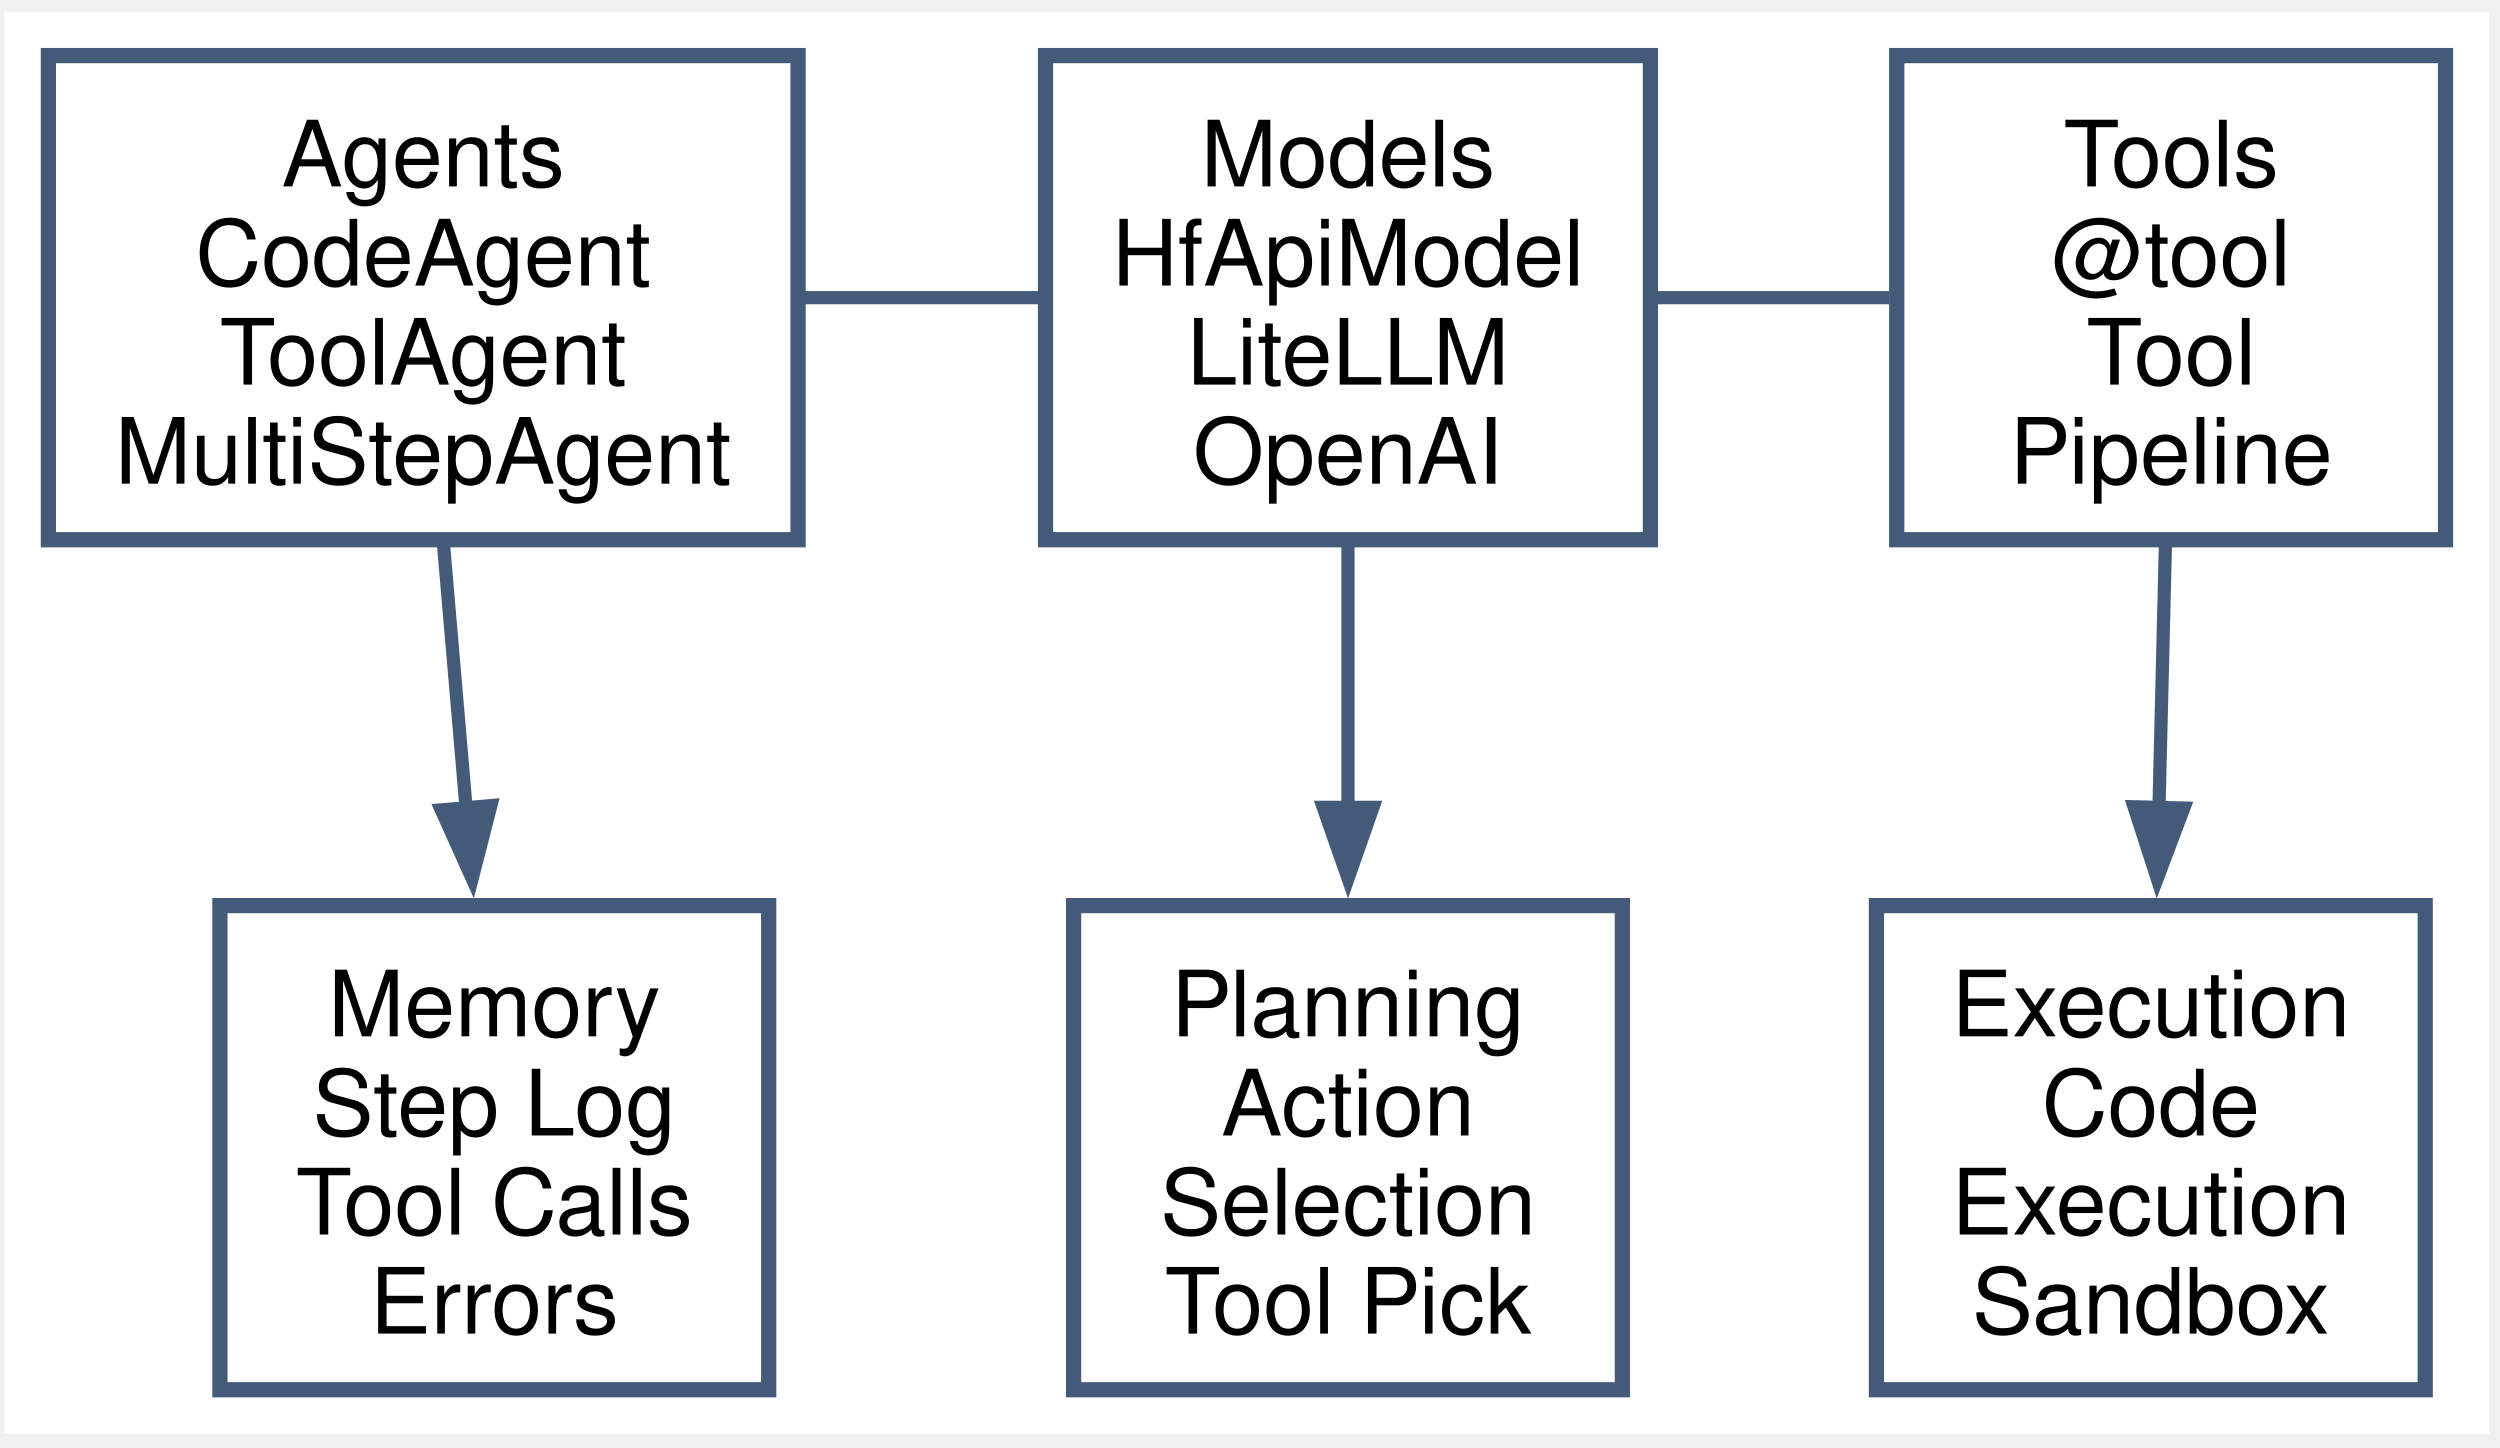
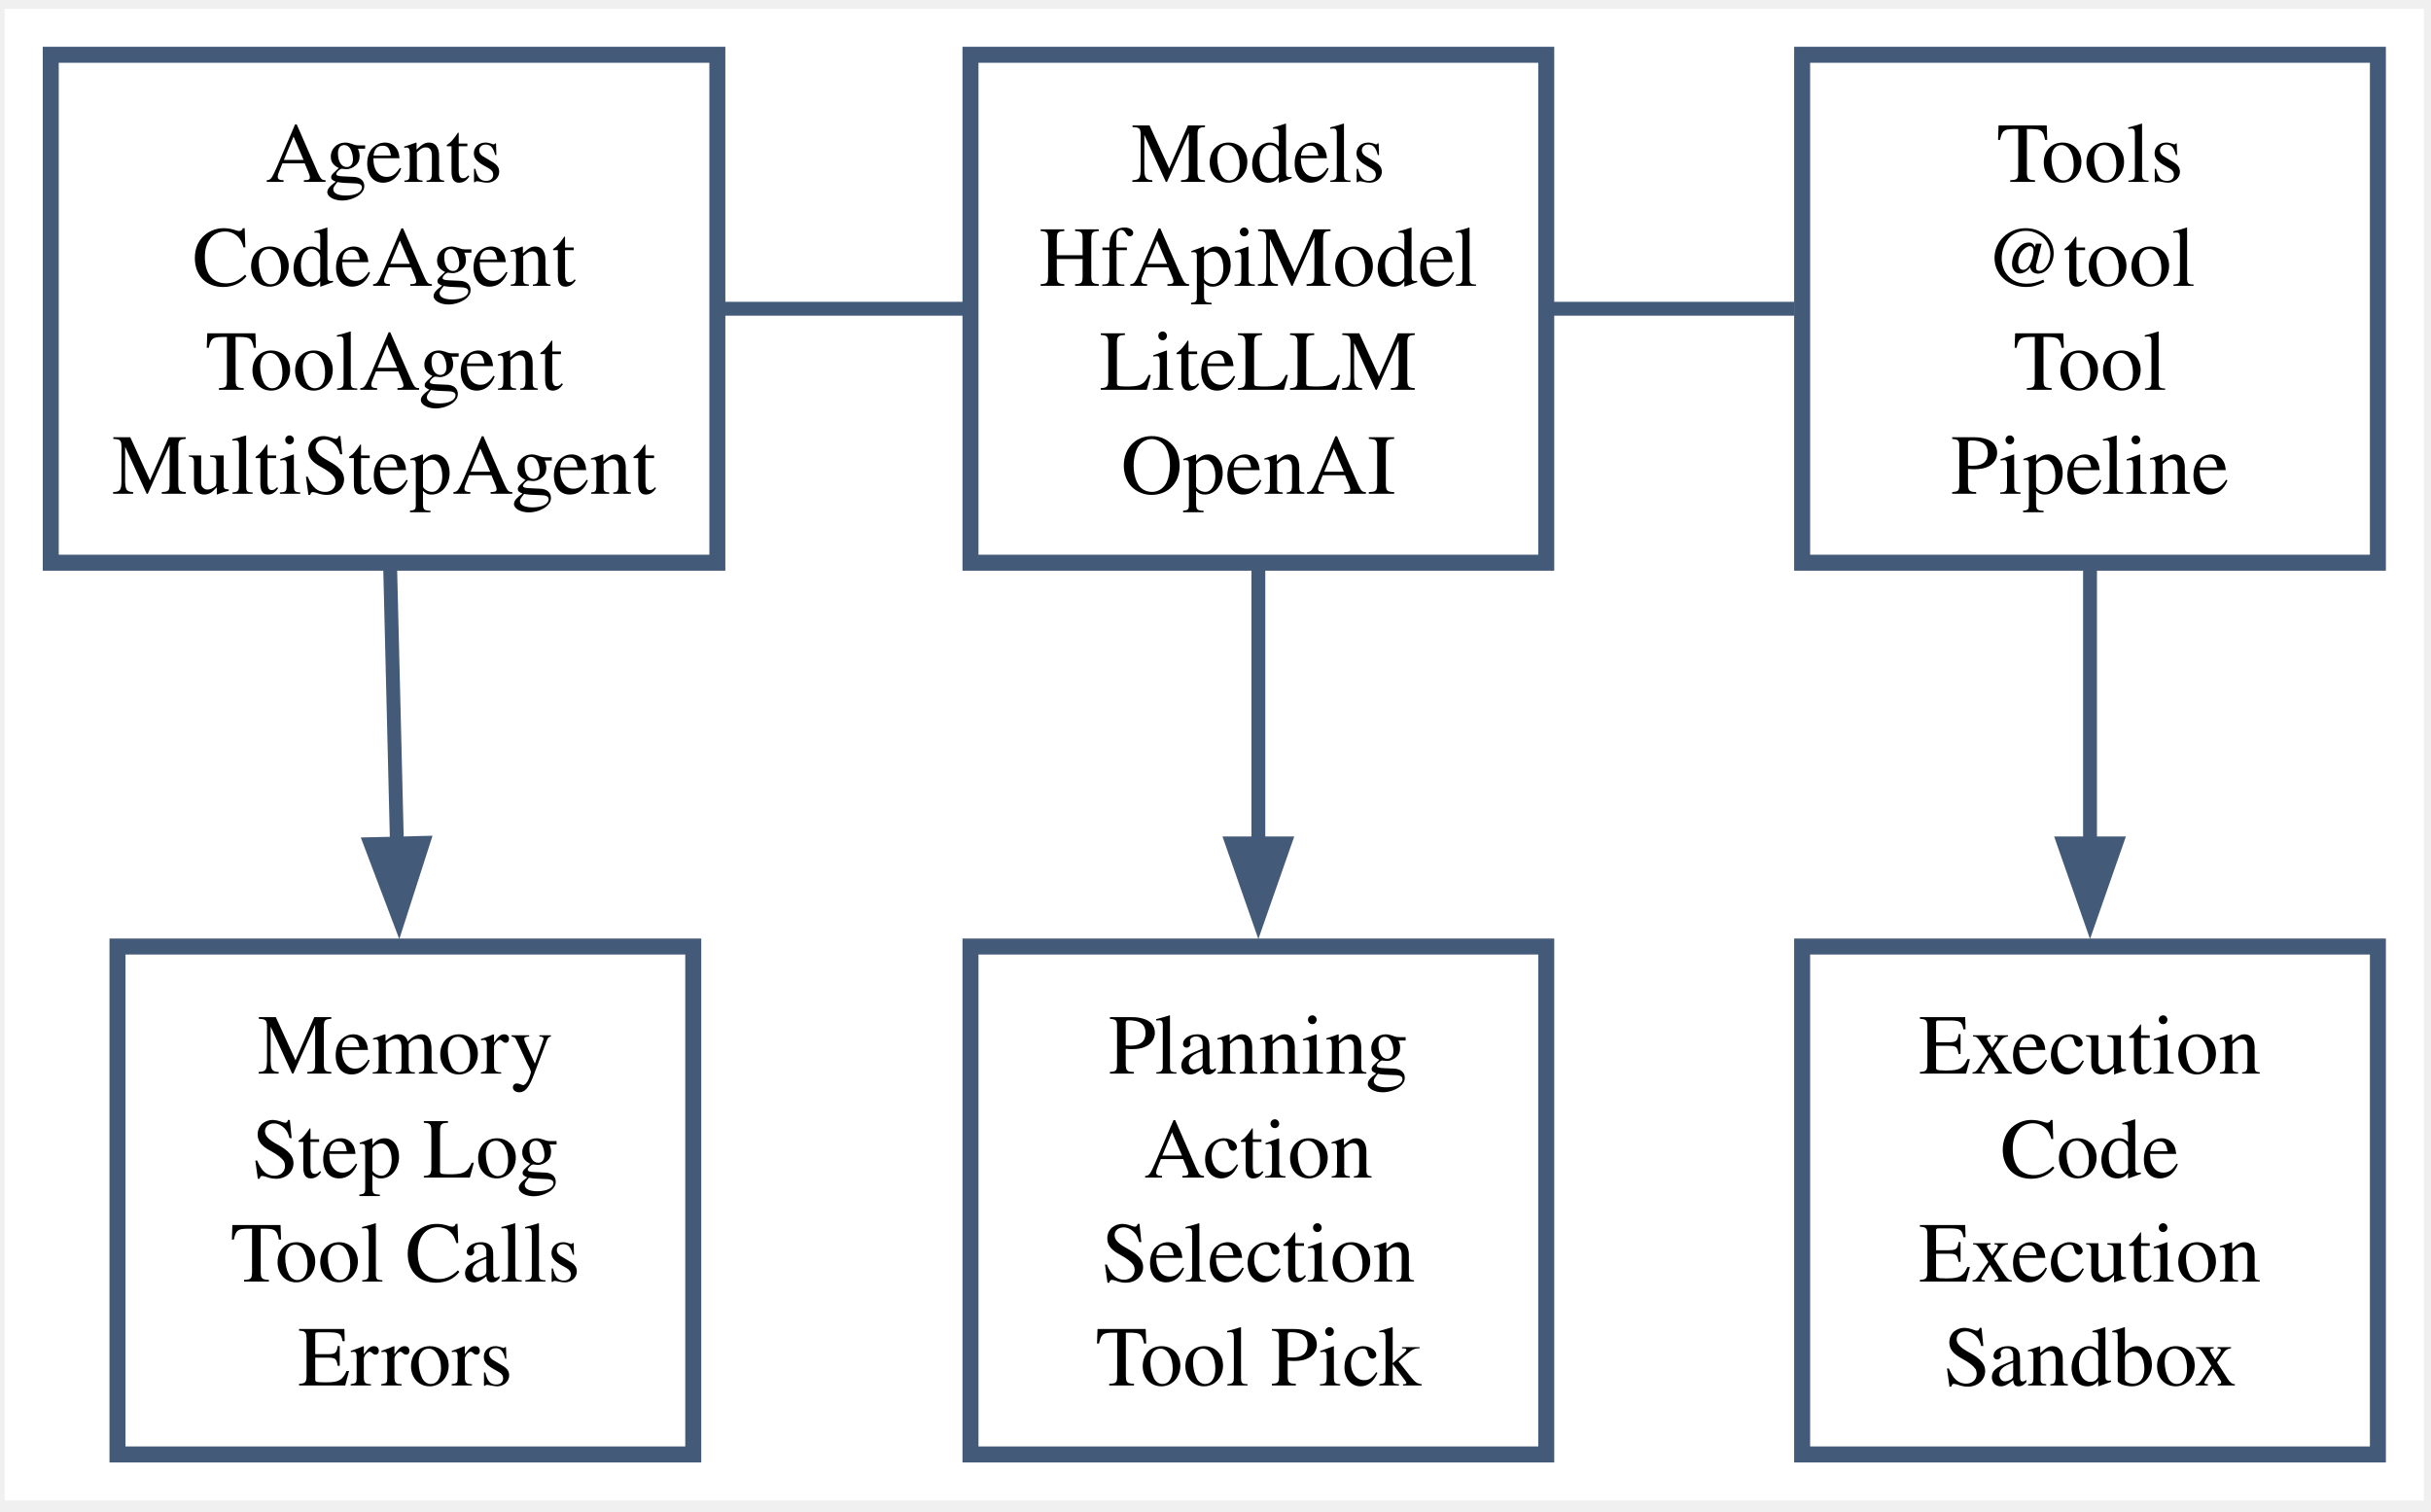
- <svg xmlns="http://www.w3.org/2000/svg" width="247pt" height="143pt" viewBox="1.00 1.00 246.00 141.00">
+ <svg xmlns="http://www.w3.org/2000/svg" width="230pt" height="143pt" viewBox="1.00 1.00 228.00 141.00">
  <g id="graph0" class="graph" transform="scale(1 1) rotate(0) translate(5.76 137.04)">
-     <polygon fill="#ffffff" stroke="none" points="-4.32,4.32 -4.32,-135.6 240.2,-135.6 240.2,4.32 -4.32,4.32" />
+     <polygon fill="#ffffff" stroke="none" points="-4.32,4.32 -4.32,-135.6 222.58,-135.6 222.58,4.32 -4.32,4.32" />
    <g id="node1" class="node">
-       <polygon fill="#ffffff" stroke="#445a79" stroke-width="1.5" points="73.77,-131.28 0,-131.28 0,-83.64 73.77,-83.64 73.77,-131.28" />
-       <text xml:space="preserve" text-anchor="middle" x="36.88" y="-118.41" font-family="Helvetica,sans-Serif" font-size="9.00">Agents</text>
-       <text xml:space="preserve" text-anchor="middle" x="36.88" y="-108.66" font-family="Helvetica,sans-Serif" font-size="9.00">CodeAgent</text>
-       <text xml:space="preserve" text-anchor="middle" x="36.88" y="-98.91" font-family="Helvetica,sans-Serif" font-size="9.00">ToolAgent</text>
-       <text xml:space="preserve" text-anchor="middle" x="36.88" y="-89.16" font-family="Helvetica,sans-Serif" font-size="9.00">MultiStepAgent</text>
+       <polygon fill="#ffffff" stroke="#445a79" stroke-width="1.5" points="62.52,-131.28 0,-131.28 0,-83.64 62.52,-83.64 62.52,-131.28" />
+       <text xml:space="preserve" text-anchor="middle" x="31.26" y="-119.36" font-family="Times,serif" font-size="8.00">Agents</text>
+       <text xml:space="preserve" text-anchor="middle" x="31.26" y="-109.61" font-family="Times,serif" font-size="8.00">CodeAgent</text>
+       <text xml:space="preserve" text-anchor="middle" x="31.26" y="-99.86" font-family="Times,serif" font-size="8.00">ToolAgent</text>
+       <text xml:space="preserve" text-anchor="middle" x="31.26" y="-90.11" font-family="Times,serif" font-size="8.00">MultiStepAgent</text>
    </g>
    <g id="node2" class="node">
-       <polygon fill="#ffffff" stroke="#445a79" stroke-width="1.5" points="157.64,-131.28 98.12,-131.28 98.12,-83.64 157.64,-83.64 157.64,-131.28" />
-       <text xml:space="preserve" text-anchor="middle" x="127.88" y="-118.41" font-family="Helvetica,sans-Serif" font-size="9.00">Models</text>
-       <text xml:space="preserve" text-anchor="middle" x="127.88" y="-108.66" font-family="Helvetica,sans-Serif" font-size="9.00">HfApiModel</text>
-       <text xml:space="preserve" text-anchor="middle" x="127.88" y="-98.91" font-family="Helvetica,sans-Serif" font-size="9.00">LiteLLM</text>
-       <text xml:space="preserve" text-anchor="middle" x="127.88" y="-89.16" font-family="Helvetica,sans-Serif" font-size="9.00">OpenAI</text>
+       <polygon fill="#ffffff" stroke="#445a79" stroke-width="1.5" points="140.26,-131.28 86.26,-131.28 86.26,-83.64 140.26,-83.64 140.26,-131.28" />
+       <text xml:space="preserve" text-anchor="middle" x="113.26" y="-119.36" font-family="Times,serif" font-size="8.00">Models</text>
+       <text xml:space="preserve" text-anchor="middle" x="113.26" y="-109.61" font-family="Times,serif" font-size="8.00">HfApiModel</text>
+       <text xml:space="preserve" text-anchor="middle" x="113.26" y="-99.86" font-family="Times,serif" font-size="8.00">LiteLLM</text>
+       <text xml:space="preserve" text-anchor="middle" x="113.26" y="-90.11" font-family="Times,serif" font-size="8.00">OpenAI</text>
    </g>
    <g id="edge1" class="edge">
-       <path fill="none" stroke="#445a79" stroke-width="1.3" d="M74.25,-107.46C82.65,-107.46 95.78,-107.46 97.39,-107.46" />
+       <path fill="none" stroke="#445a79" stroke-width="1.3" d="M63.11,-107.46C70.39,-107.46 84.07,-107.46 85.76,-107.46" />
    </g>
    <g id="node4" class="node">
-       <polygon fill="#ffffff" stroke="#445a79" stroke-width="1.5" points="70.88,-47.64 16.88,-47.64 16.88,0 70.88,0 70.88,-47.64" />
-       <text xml:space="preserve" text-anchor="middle" x="43.88" y="-34.77" font-family="Helvetica,sans-Serif" font-size="9.00">Memory</text>
-       <text xml:space="preserve" text-anchor="middle" x="43.88" y="-25.02" font-family="Helvetica,sans-Serif" font-size="9.00">Step Log</text>
-       <text xml:space="preserve" text-anchor="middle" x="43.88" y="-15.27" font-family="Helvetica,sans-Serif" font-size="9.00">Tool Calls</text>
-       <text xml:space="preserve" text-anchor="middle" x="43.88" y="-5.52" font-family="Helvetica,sans-Serif" font-size="9.00">Errors</text>
+       <polygon fill="#ffffff" stroke="#445a79" stroke-width="1.5" points="60.26,-47.64 6.26,-47.64 6.26,0 60.26,0 60.26,-47.64" />
+       <text xml:space="preserve" text-anchor="middle" x="33.26" y="-35.72" font-family="Times,serif" font-size="8.00">Memory</text>
+       <text xml:space="preserve" text-anchor="middle" x="33.26" y="-25.97" font-family="Times,serif" font-size="8.00">Step Log</text>
+       <text xml:space="preserve" text-anchor="middle" x="33.26" y="-16.22" font-family="Times,serif" font-size="8.00">Tool Calls</text>
+       <text xml:space="preserve" text-anchor="middle" x="33.26" y="-6.47" font-family="Times,serif" font-size="8.00">Errors</text>
    </g>
    <g id="edge3" class="edge">
-       <path fill="none" stroke="#445a79" stroke-width="1.3" d="M38.87,-83.28C39.57,-75.17 40.36,-65.9 41.11,-57.17" />
-       <polygon fill="#445a79" stroke="#445a79" stroke-width="1.3" points="43.54,-57.48 41.7,-50.3 38.66,-57.06 43.54,-57.48" />
+       <path fill="none" stroke="#445a79" stroke-width="1.3" d="M31.83,-83.28C32.03,-75.17 32.25,-65.9 32.47,-57.17" />
+       <polygon fill="#445a79" stroke="#445a79" stroke-width="1.3" points="34.91,-57.36 32.64,-50.3 30.01,-57.24 34.91,-57.36" />
    </g>
    <g id="node3" class="node">
-       <polygon fill="#ffffff" stroke="#445a79" stroke-width="1.5" points="235.88,-131.28 181.88,-131.28 181.88,-83.64 235.88,-83.64 235.88,-131.28" />
-       <text xml:space="preserve" text-anchor="middle" x="208.88" y="-118.41" font-family="Helvetica,sans-Serif" font-size="9.00">Tools</text>
-       <text xml:space="preserve" text-anchor="middle" x="208.88" y="-108.66" font-family="Helvetica,sans-Serif" font-size="9.00">@tool</text>
-       <text xml:space="preserve" text-anchor="middle" x="208.88" y="-98.91" font-family="Helvetica,sans-Serif" font-size="9.00">Tool</text>
-       <text xml:space="preserve" text-anchor="middle" x="208.88" y="-89.16" font-family="Helvetica,sans-Serif" font-size="9.00">Pipeline</text>
+       <polygon fill="#ffffff" stroke="#445a79" stroke-width="1.5" points="218.26,-131.28 164.26,-131.28 164.26,-83.64 218.26,-83.64 218.26,-131.28" />
+       <text xml:space="preserve" text-anchor="middle" x="191.26" y="-119.36" font-family="Times,serif" font-size="8.00">Tools</text>
+       <text xml:space="preserve" text-anchor="middle" x="191.26" y="-109.61" font-family="Times,serif" font-size="8.00">@tool</text>
+       <text xml:space="preserve" text-anchor="middle" x="191.26" y="-99.86" font-family="Times,serif" font-size="8.00">Tool</text>
+       <text xml:space="preserve" text-anchor="middle" x="191.26" y="-90.11" font-family="Times,serif" font-size="8.00">Pipeline</text>
    </g>
    <g id="edge2" class="edge">
-       <path fill="none" stroke="#445a79" stroke-width="1.3" d="M158.2,-107.46C164.5,-107.46 177.91,-107.46 181.16,-107.46" />
+       <path fill="none" stroke="#445a79" stroke-width="1.3" d="M140.97,-107.46C145.67,-107.46 158.77,-107.46 163.51,-107.46" />
    </g>
    <g id="node5" class="node">
-       <polygon fill="#ffffff" stroke="#445a79" stroke-width="1.5" points="154.88,-47.64 100.88,-47.64 100.88,0 154.88,0 154.88,-47.64" />
-       <text xml:space="preserve" text-anchor="middle" x="127.88" y="-34.77" font-family="Helvetica,sans-Serif" font-size="9.00">Planning</text>
-       <text xml:space="preserve" text-anchor="middle" x="127.88" y="-25.02" font-family="Helvetica,sans-Serif" font-size="9.00">Action</text>
-       <text xml:space="preserve" text-anchor="middle" x="127.88" y="-15.27" font-family="Helvetica,sans-Serif" font-size="9.00">Selection</text>
-       <text xml:space="preserve" text-anchor="middle" x="127.88" y="-5.52" font-family="Helvetica,sans-Serif" font-size="9.00">Tool Pick</text>
+       <polygon fill="#ffffff" stroke="#445a79" stroke-width="1.5" points="140.26,-47.64 86.26,-47.64 86.26,0 140.26,0 140.26,-47.64" />
+       <text xml:space="preserve" text-anchor="middle" x="113.26" y="-35.72" font-family="Times,serif" font-size="8.00">Planning</text>
+       <text xml:space="preserve" text-anchor="middle" x="113.26" y="-25.97" font-family="Times,serif" font-size="8.00">Action</text>
+       <text xml:space="preserve" text-anchor="middle" x="113.26" y="-16.22" font-family="Times,serif" font-size="8.00">Selection</text>
+       <text xml:space="preserve" text-anchor="middle" x="113.26" y="-6.47" font-family="Times,serif" font-size="8.00">Tool Pick</text>
    </g>
    <g id="edge4" class="edge">
-       <path fill="none" stroke="#445a79" stroke-width="1.3" d="M127.88,-83.28C127.88,-75.17 127.88,-65.9 127.88,-57.17" />
-       <polygon fill="#445a79" stroke="#445a79" stroke-width="1.3" points="130.34,-57.31 127.89,-50.31 125.44,-57.31 130.34,-57.31" />
+       <path fill="none" stroke="#445a79" stroke-width="1.3" d="M113.26,-83.28C113.26,-75.17 113.26,-65.9 113.26,-57.17" />
+       <polygon fill="#445a79" stroke="#445a79" stroke-width="1.3" points="115.71,-57.31 113.26,-50.31 110.81,-57.31 115.71,-57.31" />
    </g>
    <g id="node6" class="node">
-       <polygon fill="#ffffff" stroke="#445a79" stroke-width="1.5" points="233.88,-47.64 179.88,-47.64 179.88,0 233.88,0 233.88,-47.64" />
-       <text xml:space="preserve" text-anchor="middle" x="206.88" y="-34.77" font-family="Helvetica,sans-Serif" font-size="9.00">Execution</text>
-       <text xml:space="preserve" text-anchor="middle" x="206.88" y="-25.02" font-family="Helvetica,sans-Serif" font-size="9.00">Code</text>
-       <text xml:space="preserve" text-anchor="middle" x="206.88" y="-15.27" font-family="Helvetica,sans-Serif" font-size="9.00">Execution</text>
-       <text xml:space="preserve" text-anchor="middle" x="206.88" y="-5.52" font-family="Helvetica,sans-Serif" font-size="9.00">Sandbox</text>
+       <polygon fill="#ffffff" stroke="#445a79" stroke-width="1.5" points="218.26,-47.64 164.26,-47.64 164.26,0 218.26,0 218.26,-47.64" />
+       <text xml:space="preserve" text-anchor="middle" x="191.26" y="-35.72" font-family="Times,serif" font-size="8.00">Execution</text>
+       <text xml:space="preserve" text-anchor="middle" x="191.26" y="-25.97" font-family="Times,serif" font-size="8.00">Code</text>
+       <text xml:space="preserve" text-anchor="middle" x="191.26" y="-16.22" font-family="Times,serif" font-size="8.00">Execution</text>
+       <text xml:space="preserve" text-anchor="middle" x="191.26" y="-6.47" font-family="Times,serif" font-size="8.00">Sandbox</text>
    </g>
    <g id="edge5" class="edge">
-       <path fill="none" stroke="#445a79" stroke-width="1.3" d="M208.32,-83.28C208.12,-75.17 207.89,-65.9 207.68,-57.17" />
-       <polygon fill="#445a79" stroke="#445a79" stroke-width="1.3" points="210.13,-57.24 207.51,-50.3 205.23,-57.36 210.13,-57.24" />
+       <path fill="none" stroke="#445a79" stroke-width="1.3" d="M191.26,-83.28C191.26,-75.17 191.26,-65.9 191.26,-57.17" />
+       <polygon fill="#445a79" stroke="#445a79" stroke-width="1.3" points="193.71,-57.31 191.26,-50.31 188.81,-57.31 193.71,-57.31" />
    </g>
  </g>
</svg>
